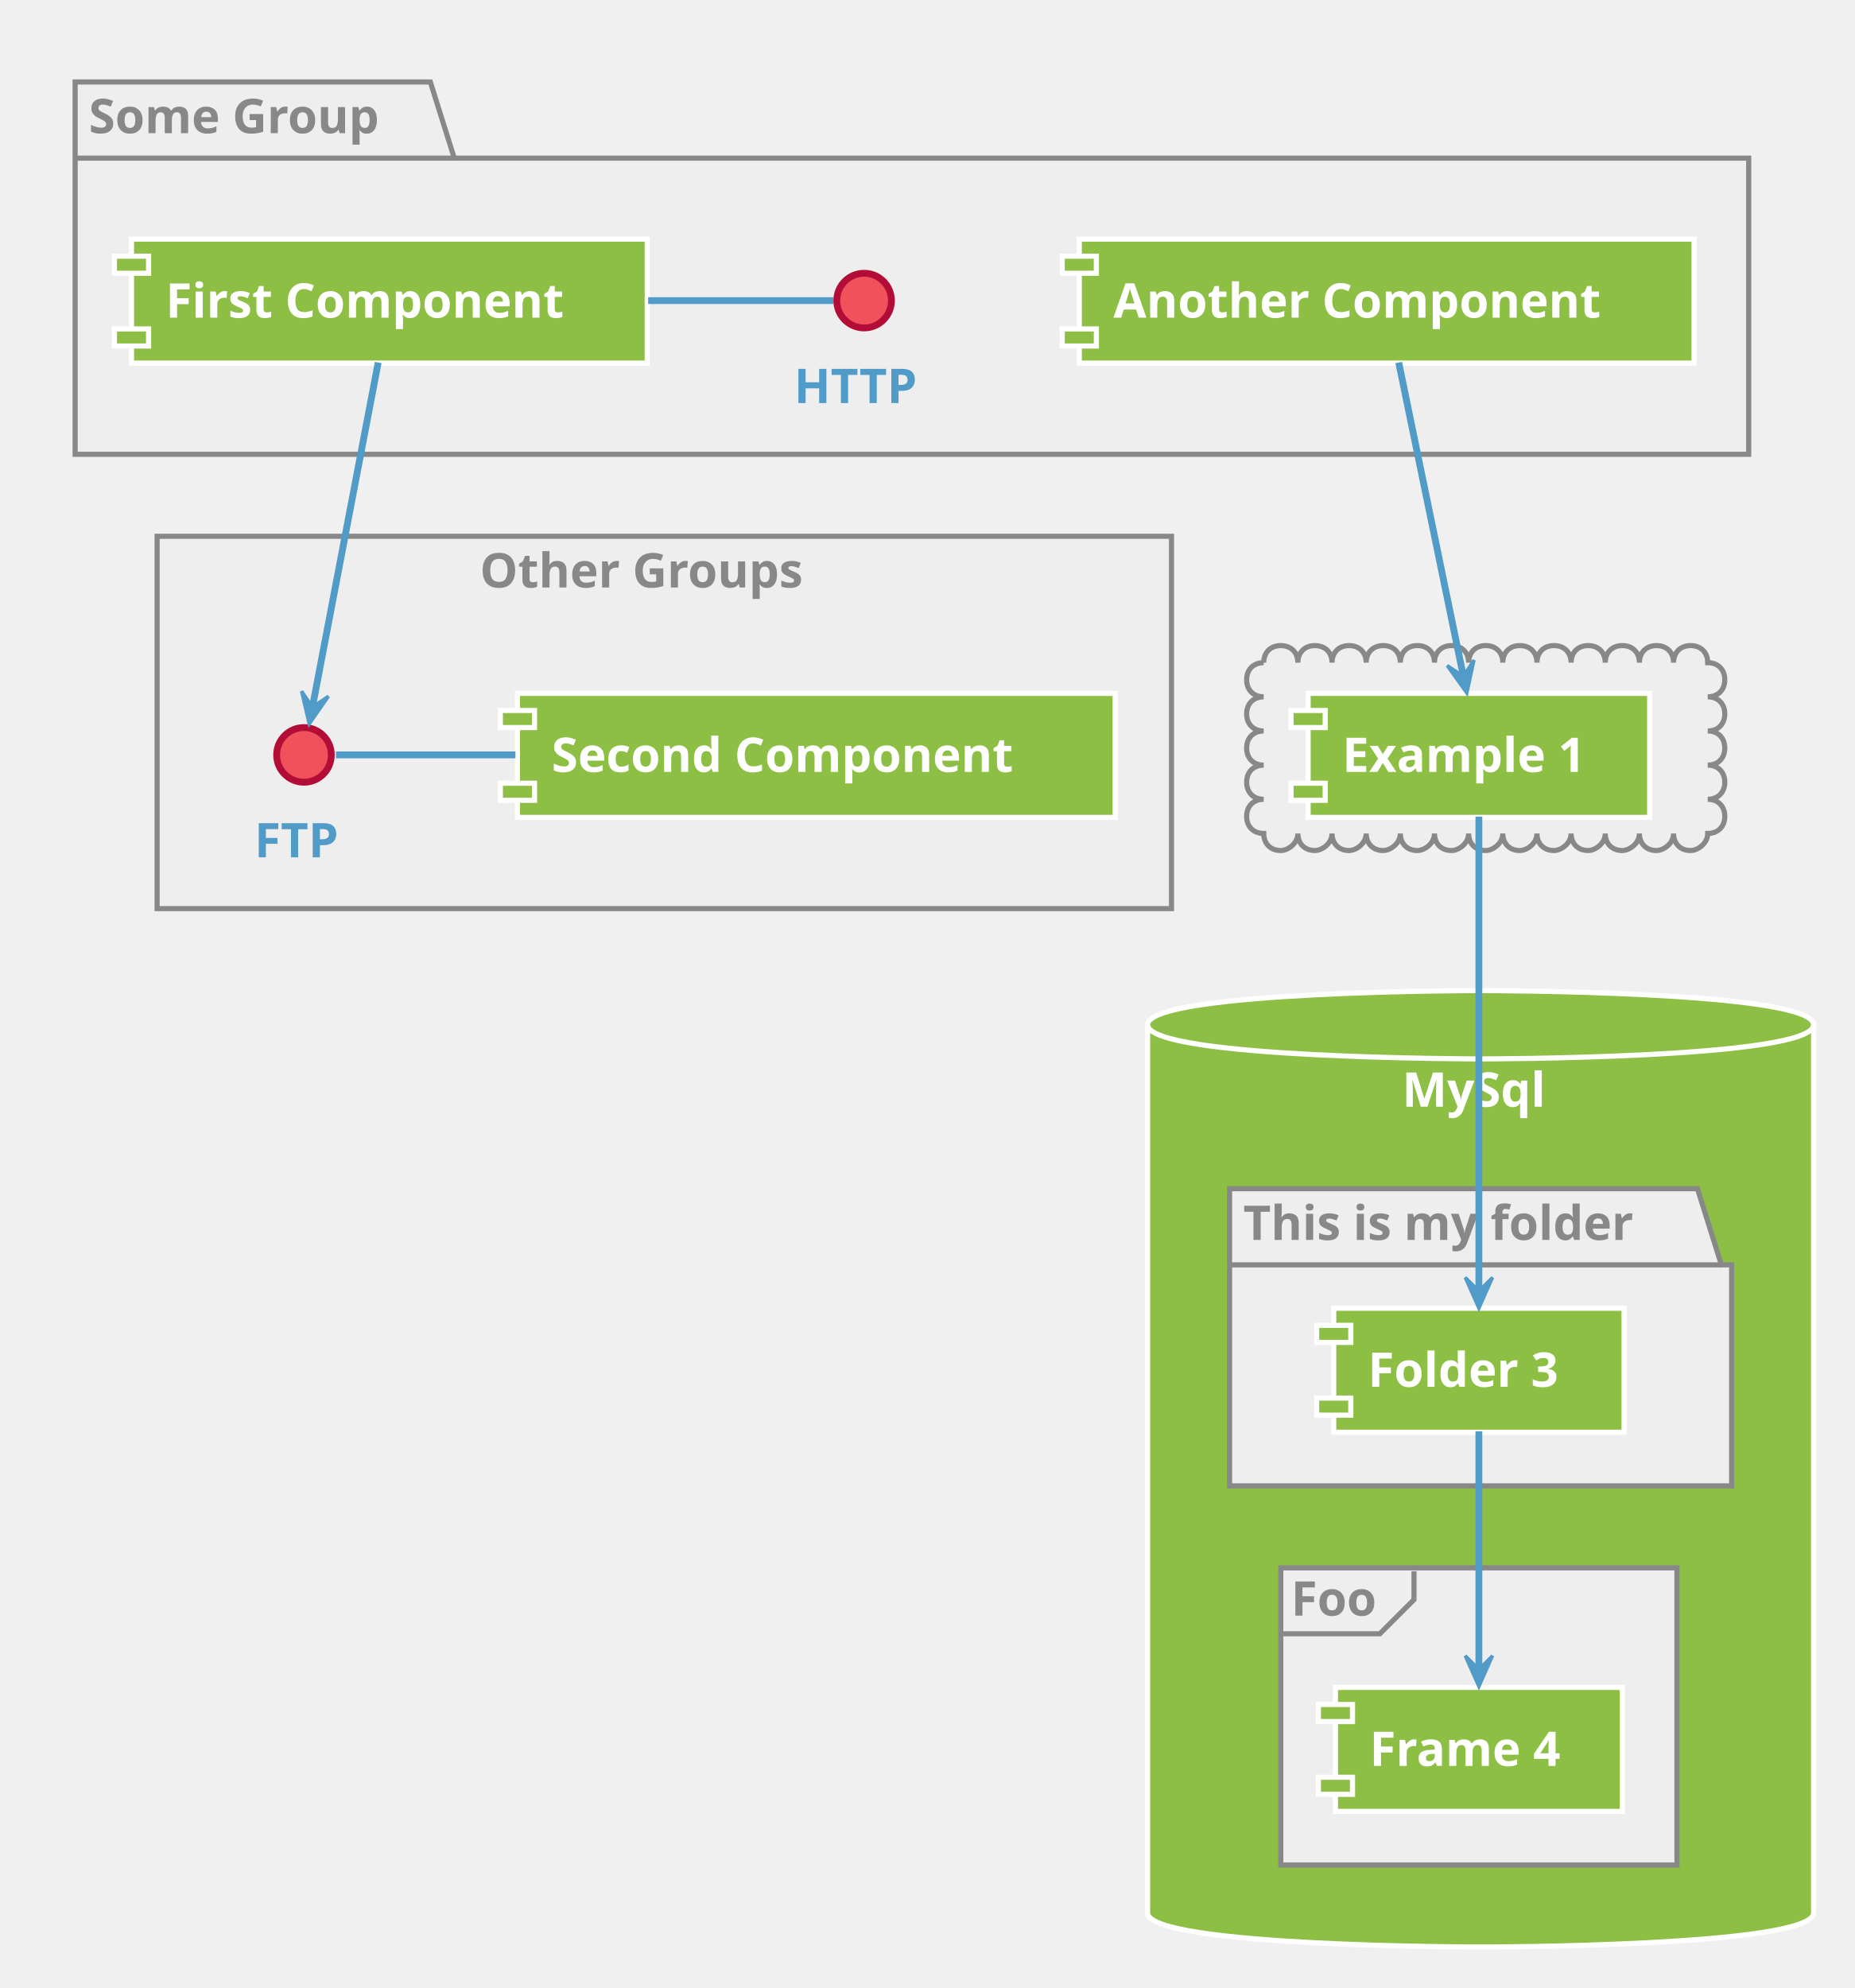
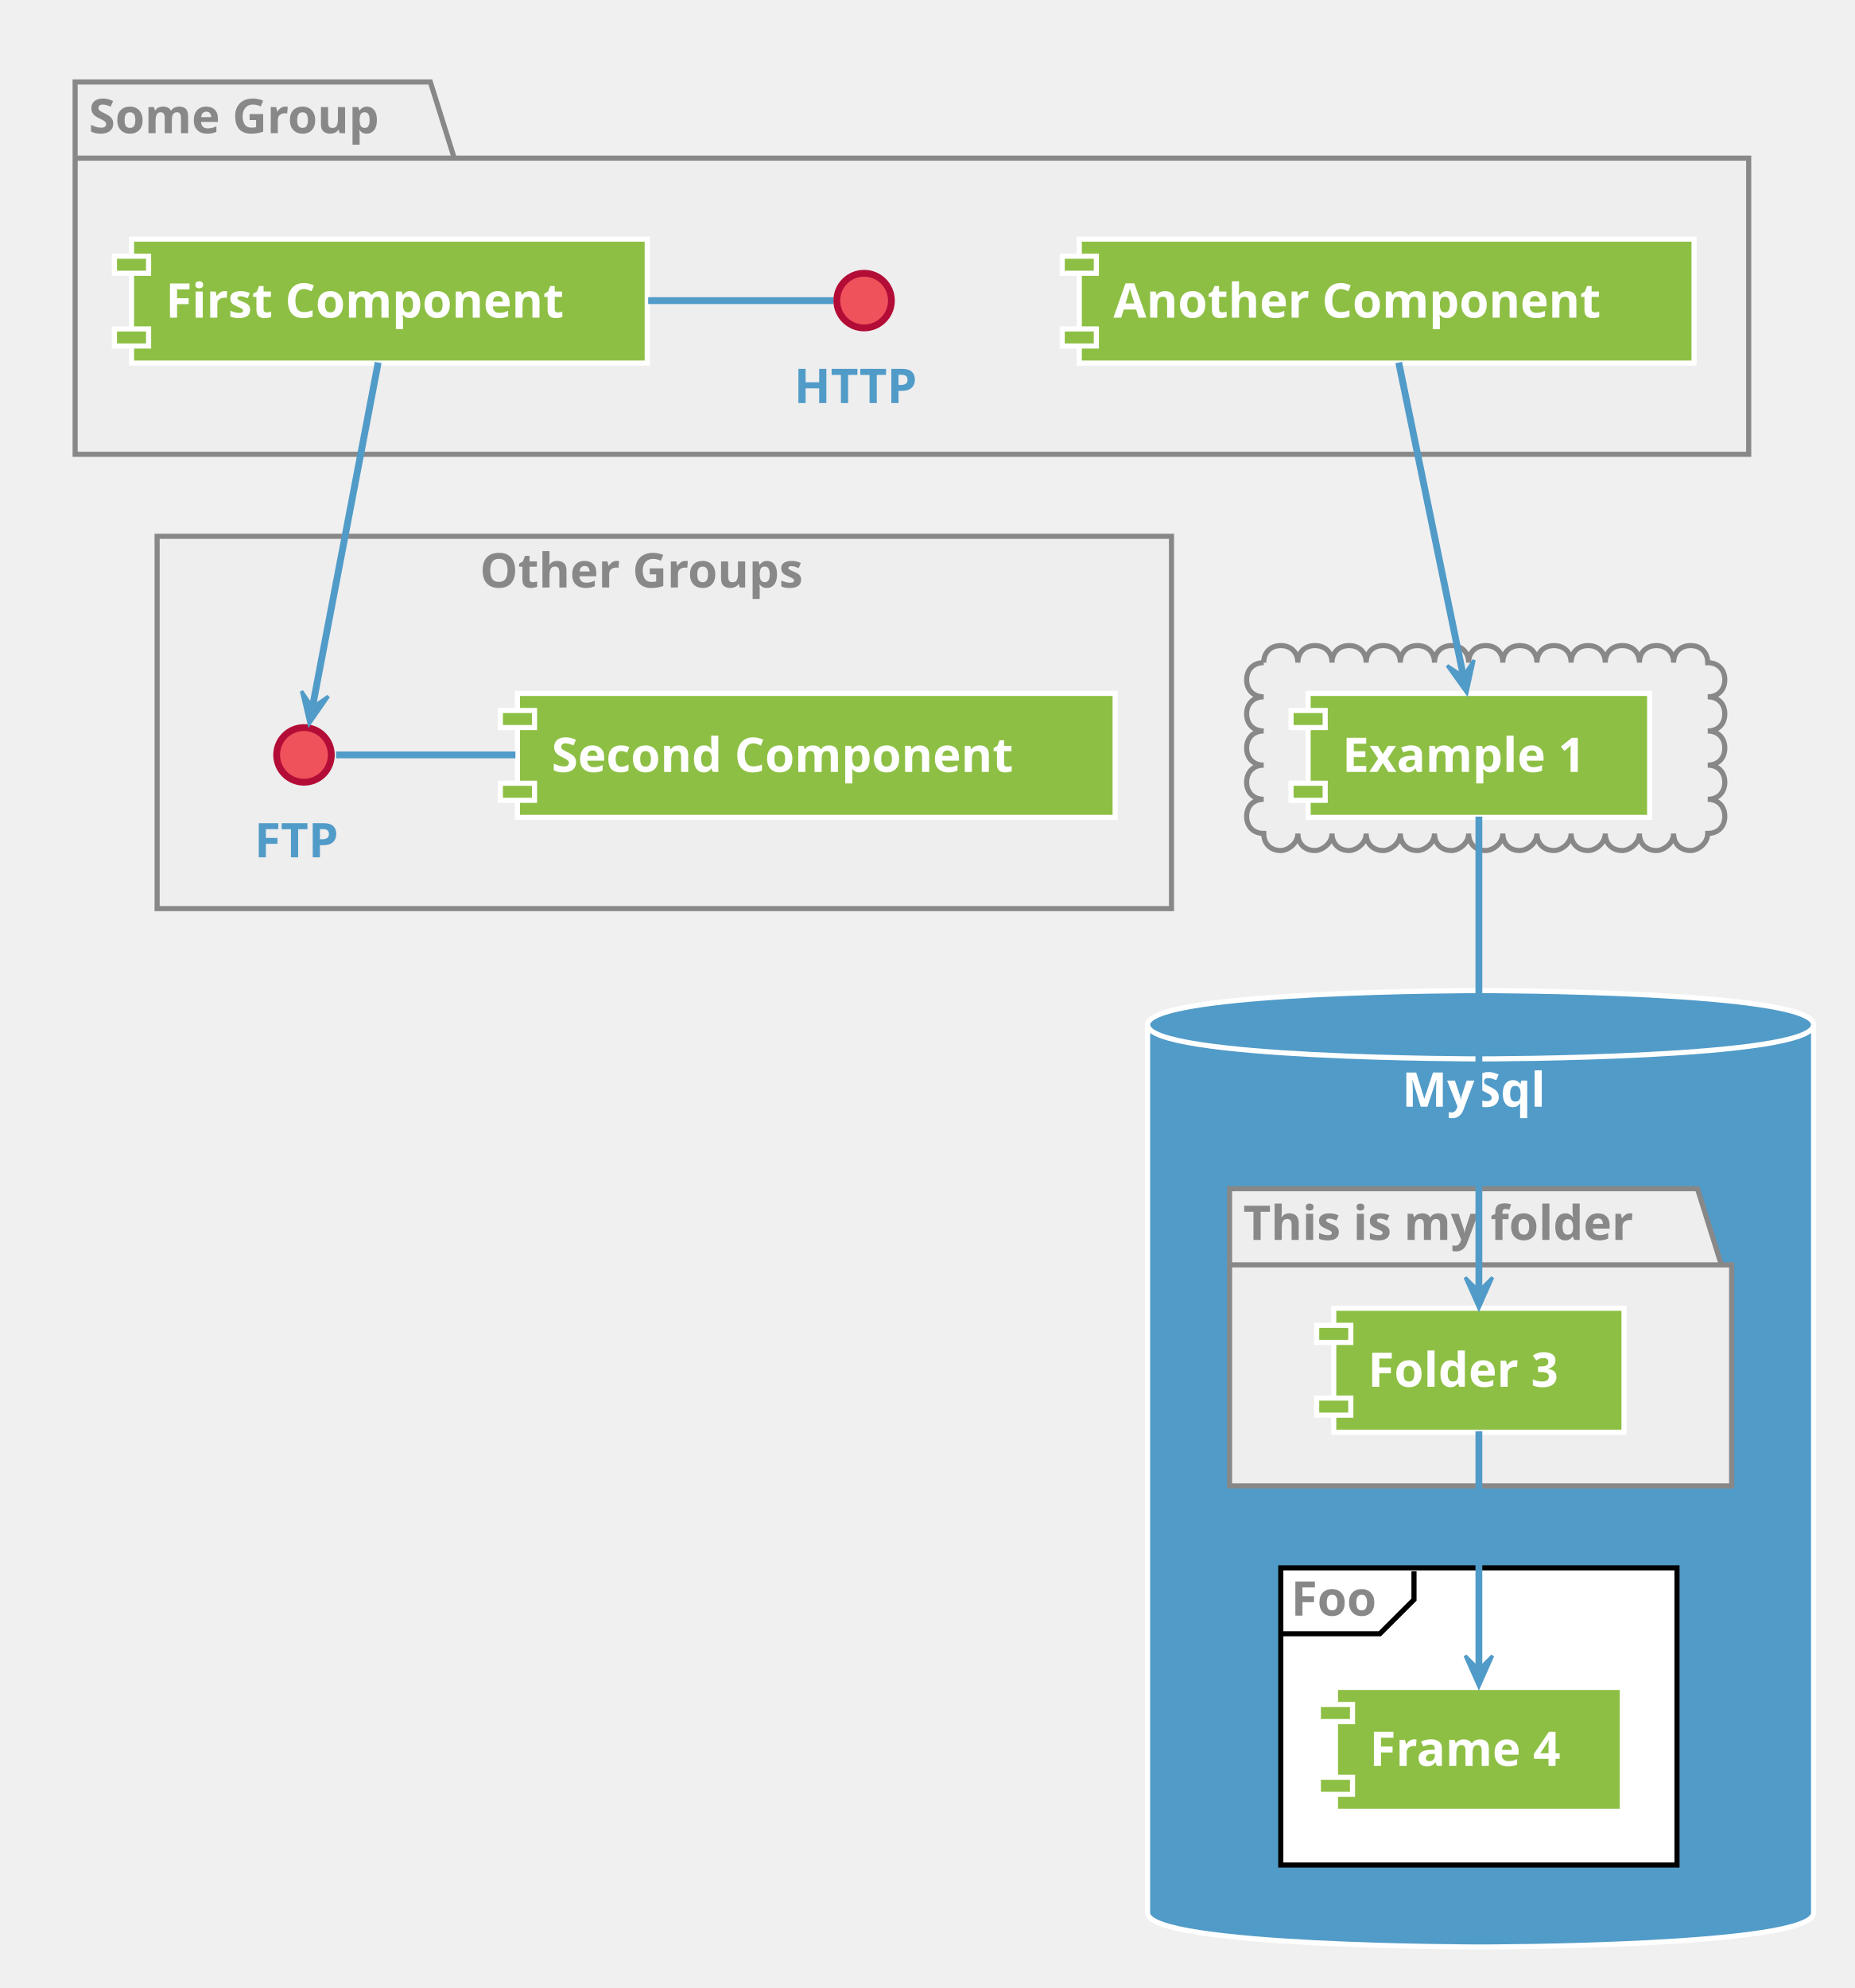
<svg xmlns="http://www.w3.org/2000/svg" contentScriptType="application/ecmascript" contentStyleType="text/css" height="582px" preserveAspectRatio="none" style="width:543px;height:582px;" version="1.1" viewBox="0 0 543 582" width="543px" zoomAndPan="magnify">
  <defs />
  <g>
    <polygon fill="#EEEEEE" points="22,24,126,24,133,46.297,512,46.297,512,133,22,133,22,24" style="stroke: #888888; stroke-width: 1.5;" />
    <line style="stroke: #888888; stroke-width: 1.5;" x1="22" x2="133" y1="46.297" y2="46.297" />
    <text fill="#888888" font-family="sans-serif" font-size="14" font-weight="bold" lengthAdjust="spacingAndGlyphs" textLength="98" x="26" y="38.995">Some Group</text>
    <rect fill="#EEEEEE" height="109" style="stroke: #888888; stroke-width: 1.5;" width="297" x="46" y="157" />
    <text fill="#888888" font-family="sans-serif" font-size="14" font-weight="bold" lengthAdjust="spacingAndGlyphs" textLength="108" x="140.5" y="171.995">Other Groups</text>
    <path d="M370,194 C370,191 372,189 375,189 C378,189 380,191 380,194 C380,191 382,189 385,189 C388,189 390,191 390,194 C390,191 392,189 395,189 C398,189 400,191 400,194 C400,191 402,189 405,189 C408,189 410,191 410,194 C410,191 412,189 415,189 C418,189 420,191 420,194 C420,191 422,189 425,189 C428,189 430,191 430,194 C430,191 432,189 435,189 C438,189 440,191 440,194 C440,191 442,189 445,189 C448,189 450,191 450,194 C450,191 452,189 455,189 C458,189 460,191 460,194 C460,191 462,189 465,189 C468,189 470,191 470,194 C470,191 472,189 475,189 C478,189 480,191 480,194 C480,191 482,189 485,189 C488,189 490,191 490,194 C490,191 492,189 495,189 C498,189 500,191 500,194 C503,194 505,196 505,199 C505,202 503,204 500,204 C503,204 505,206 505,209 C505,212 503,214 500,214 C503,214 505,216 505,219 C505,222 503,224 500,224 C503,224 505,226 505,229 C505,232 503,234 500,234 C503,234 505,236 505,239 C505,242 503,244 500,244 C500,247 497,249 495,249 C492,249 490,247 490,244 C490,247 487,249 485,249 C482,249 480,247 480,244 C480,247 477,249 475,249 C472,249 470,247 470,244 C470,247 467,249 465,249 C462,249 460,247 460,244 C460,247 457,249 455,249 C452,249 450,247 450,244 C450,247 447,249 445,249 C442,249 440,247 440,244 C440,247 437,249 435,249 C432,249 430,247 430,244 C430,247 427,249 425,249 C422,249 420,247 420,244 C420,247 417,249 415,249 C412,249 410,247 410,244 C410,247 407,249 405,249 C402,249 400,247 400,244 C400,247 397,249 395,249 C392,249 390,247 390,244 C390,247 387,249 385,249 C382,249 380,247 380,244 C380,247 377,249 375,249 C372,249 370,247 370,244 C367,244 365,242 365,239 C365,236 367,234 370,234 C367,234 365,232 365,229 C365,226 367,224 370,224 C367,224 365,222 365,219 C365,216 367,214 370,214 C367,214 365,212 365,209 C365,206 367,204 370,204 C367,204 365,202 365,199 C365,196 367,194 370,194 " fill="#EEEEEE" style="stroke: #888888; stroke-width: 1.5;" />
-     <path d="M336,300 C336,290 433.5,290 433.5,290 C433.5,290 531,290 531,300 L531,560 C531,570 433.5,570 433.5,570 C433.5,570 336,570 336,560 L336,300 " fill="#8DBF44" style="stroke: #FFFFFF; stroke-width: 1.5;" />
+     <path d="M336,300 C336,290 433.5,290 433.5,290 C433.5,290 531,290 531,300 L531,560 C531,570 433.5,570 433.5,570 C433.5,570 336,570 336,560 L336,300 " fill="#519BC8" style="stroke: #FFFFFF; stroke-width: 1.5;" />
    <path d="M336,300 C336,310 433.5,310 433.5,310 C433.5,310 531,310 531,300 " fill="none" style="stroke: #FFFFFF; stroke-width: 1.5;" />
    <text fill="#FFFFFF" font-family="sans-serif" font-size="14" font-weight="bold" lengthAdjust="spacingAndGlyphs" textLength="46" x="410.5" y="323.995">MySql</text>
    <polygon fill="#EEEEEE" points="360,348,497,348,504,370.297,507,370.297,507,435,360,435,360,348" style="stroke: #888888; stroke-width: 1.5;" />
    <line style="stroke: #888888; stroke-width: 1.5;" x1="360" x2="504" y1="370.297" y2="370.297" />
    <text fill="#888888" font-family="sans-serif" font-size="14" font-weight="bold" lengthAdjust="spacingAndGlyphs" textLength="131" x="364" y="362.995">This is my folder</text>
-     <rect fill="#EEEEEE" height="87" style="stroke: #888888; stroke-width: 1.5;" width="116" x="375" y="459" />
-     <path d="M414,460 L414,468.297 L404,478.297 L375,478.297 " fill="none" style="stroke: #888888; stroke-width: 1.5;" />
+     <rect fill="#FFFFFF" height="87" style="stroke: #000000; stroke-width: 1.5;" width="116" x="375" y="459" />
+     <path d="M414,460 L414,468.297 L404,478.297 L375,478.297 " fill="none" style="stroke: #000000; stroke-width: 1.5;" />
    <text fill="#888888" font-family="sans-serif" font-size="14" font-weight="bold" lengthAdjust="spacingAndGlyphs" textLength="29" x="378" y="472.995">Foo</text>
    <ellipse cx="253" cy="88" fill="#EF525B" rx="8" ry="8" style="stroke: #B30C37; stroke-width: 2.0;" />
    <text fill="#519BC8" font-family="sans-serif" font-size="14" font-weight="bold" lengthAdjust="spacingAndGlyphs" textLength="41" x="232.5" y="117.995">HTTP</text>
    <rect fill="#8DBF44" height="36.297" style="stroke: #FFFFFF; stroke-width: 1.5;" width="151" x="38.5" y="70" />
    <rect fill="#8DBF44" height="5" style="stroke: #FFFFFF; stroke-width: 1.5;" width="10" x="33.5" y="75" />
    <rect fill="#8DBF44" height="5" style="stroke: #FFFFFF; stroke-width: 1.5;" width="10" x="33.5" y="96.297" />
    <text fill="#FFFFFF" font-family="sans-serif" font-size="14" font-weight="bold" lengthAdjust="spacingAndGlyphs" textLength="131" x="48.5" y="92.995">First Component</text>
    <rect fill="#8DBF44" height="36.297" style="stroke: #FFFFFF; stroke-width: 1.5;" width="180" x="316" y="70" />
    <rect fill="#8DBF44" height="5" style="stroke: #FFFFFF; stroke-width: 1.5;" width="10" x="311" y="75" />
    <rect fill="#8DBF44" height="5" style="stroke: #FFFFFF; stroke-width: 1.5;" width="10" x="311" y="96.297" />
    <text fill="#FFFFFF" font-family="sans-serif" font-size="14" font-weight="bold" lengthAdjust="spacingAndGlyphs" textLength="160" x="326" y="92.995">Another Component</text>
    <ellipse cx="89" cy="221" fill="#EF525B" rx="8" ry="8" style="stroke: #B30C37; stroke-width: 2.0;" />
    <text fill="#519BC8" font-family="sans-serif" font-size="14" font-weight="bold" lengthAdjust="spacingAndGlyphs" textLength="29" x="74.5" y="250.995">FTP</text>
    <rect fill="#8DBF44" height="36.297" style="stroke: #FFFFFF; stroke-width: 1.5;" width="175" x="151.5" y="203" />
    <rect fill="#8DBF44" height="5" style="stroke: #FFFFFF; stroke-width: 1.5;" width="10" x="146.5" y="208" />
    <rect fill="#8DBF44" height="5" style="stroke: #FFFFFF; stroke-width: 1.5;" width="10" x="146.5" y="229.297" />
    <text fill="#FFFFFF" font-family="sans-serif" font-size="14" font-weight="bold" lengthAdjust="spacingAndGlyphs" textLength="155" x="161.5" y="225.995">Second Component</text>
    <rect fill="#8DBF44" height="36.297" style="stroke: #FFFFFF; stroke-width: 1.5;" width="100" x="383" y="203" />
    <rect fill="#8DBF44" height="5" style="stroke: #FFFFFF; stroke-width: 1.5;" width="10" x="378" y="208" />
    <rect fill="#8DBF44" height="5" style="stroke: #FFFFFF; stroke-width: 1.5;" width="10" x="378" y="229.297" />
    <text fill="#FFFFFF" font-family="sans-serif" font-size="14" font-weight="bold" lengthAdjust="spacingAndGlyphs" textLength="80" x="393" y="225.995">Example 1</text>
    <rect fill="#8DBF44" height="36.297" style="stroke: #FFFFFF; stroke-width: 1.5;" width="85" x="390.5" y="383" />
    <rect fill="#8DBF44" height="5" style="stroke: #FFFFFF; stroke-width: 1.5;" width="10" x="385.5" y="388" />
    <rect fill="#8DBF44" height="5" style="stroke: #FFFFFF; stroke-width: 1.5;" width="10" x="385.5" y="409.297" />
    <text fill="#FFFFFF" font-family="sans-serif" font-size="14" font-weight="bold" lengthAdjust="spacingAndGlyphs" textLength="65" x="400.5" y="405.995">Folder 3</text>
    <rect fill="#8DBF44" height="36.297" style="stroke: #FFFFFF; stroke-width: 1.5;" width="84" x="391" y="494" />
    <rect fill="#8DBF44" height="5" style="stroke: #FFFFFF; stroke-width: 1.5;" width="10" x="386" y="499" />
    <rect fill="#8DBF44" height="5" style="stroke: #FFFFFF; stroke-width: 1.5;" width="10" x="386" y="520.297" />
    <text fill="#FFFFFF" font-family="sans-serif" font-size="14" font-weight="bold" lengthAdjust="spacingAndGlyphs" textLength="64" x="401" y="516.995">Frame 4</text>
    <path d="M243.979,88 C232.899,88 211.771,88 189.772,88 " fill="none" id="HTTP-First Component" style="stroke: #519BC8; stroke-width: 2.0;" />
    <path d="M98.381,221 C109.223,221 129.3,221 150.914,221 " fill="none" id="FTP-Second Component" style="stroke: #519BC8; stroke-width: 2.0;" />
    <path d="M110.732,106.126 C105.662,132.691 96.015,183.24 91.477,207.021 " fill="none" id="First Component-FTP" style="stroke: #519BC8; stroke-width: 2.0;" />
    <polygon fill="#519BC8" points="90.539,211.935,96.155,203.844,91.476,207.024,88.297,202.345,90.539,211.935" style="stroke: #519BC8; stroke-width: 1.0;" />
    <path d="M409.53,106.126 C414.381,129.663 423.113,172.029 428.449,197.921 " fill="none" id="Another Component-Example 1" style="stroke: #519BC8; stroke-width: 2.0;" />
    <polygon fill="#519BC8" points="429.469,202.87,431.569,193.248,428.459,197.973,423.733,194.863,429.469,202.87" style="stroke: #519BC8; stroke-width: 1.0;" />
    <path d="M433,239.067 C433,271.496 433,341.979 433,377.938 " fill="none" id="Example 1-Folder 3" style="stroke: #519BC8; stroke-width: 2.0;" />
    <polygon fill="#519BC8" points="433,382.984,437,373.984,433,377.984,429,373.984,433,382.984" style="stroke: #519BC8; stroke-width: 1.0;" />
    <path d="M433,419.031 C433,437.798 433,468.055 433,488.7 " fill="none" id="Folder 3-Frame 4" style="stroke: #519BC8; stroke-width: 2.0;" />
    <polygon fill="#519BC8" points="433,493.729,437,484.729,433,488.729,429,484.729,433,493.729" style="stroke: #519BC8; stroke-width: 1.0;" />
  </g>
</svg>
